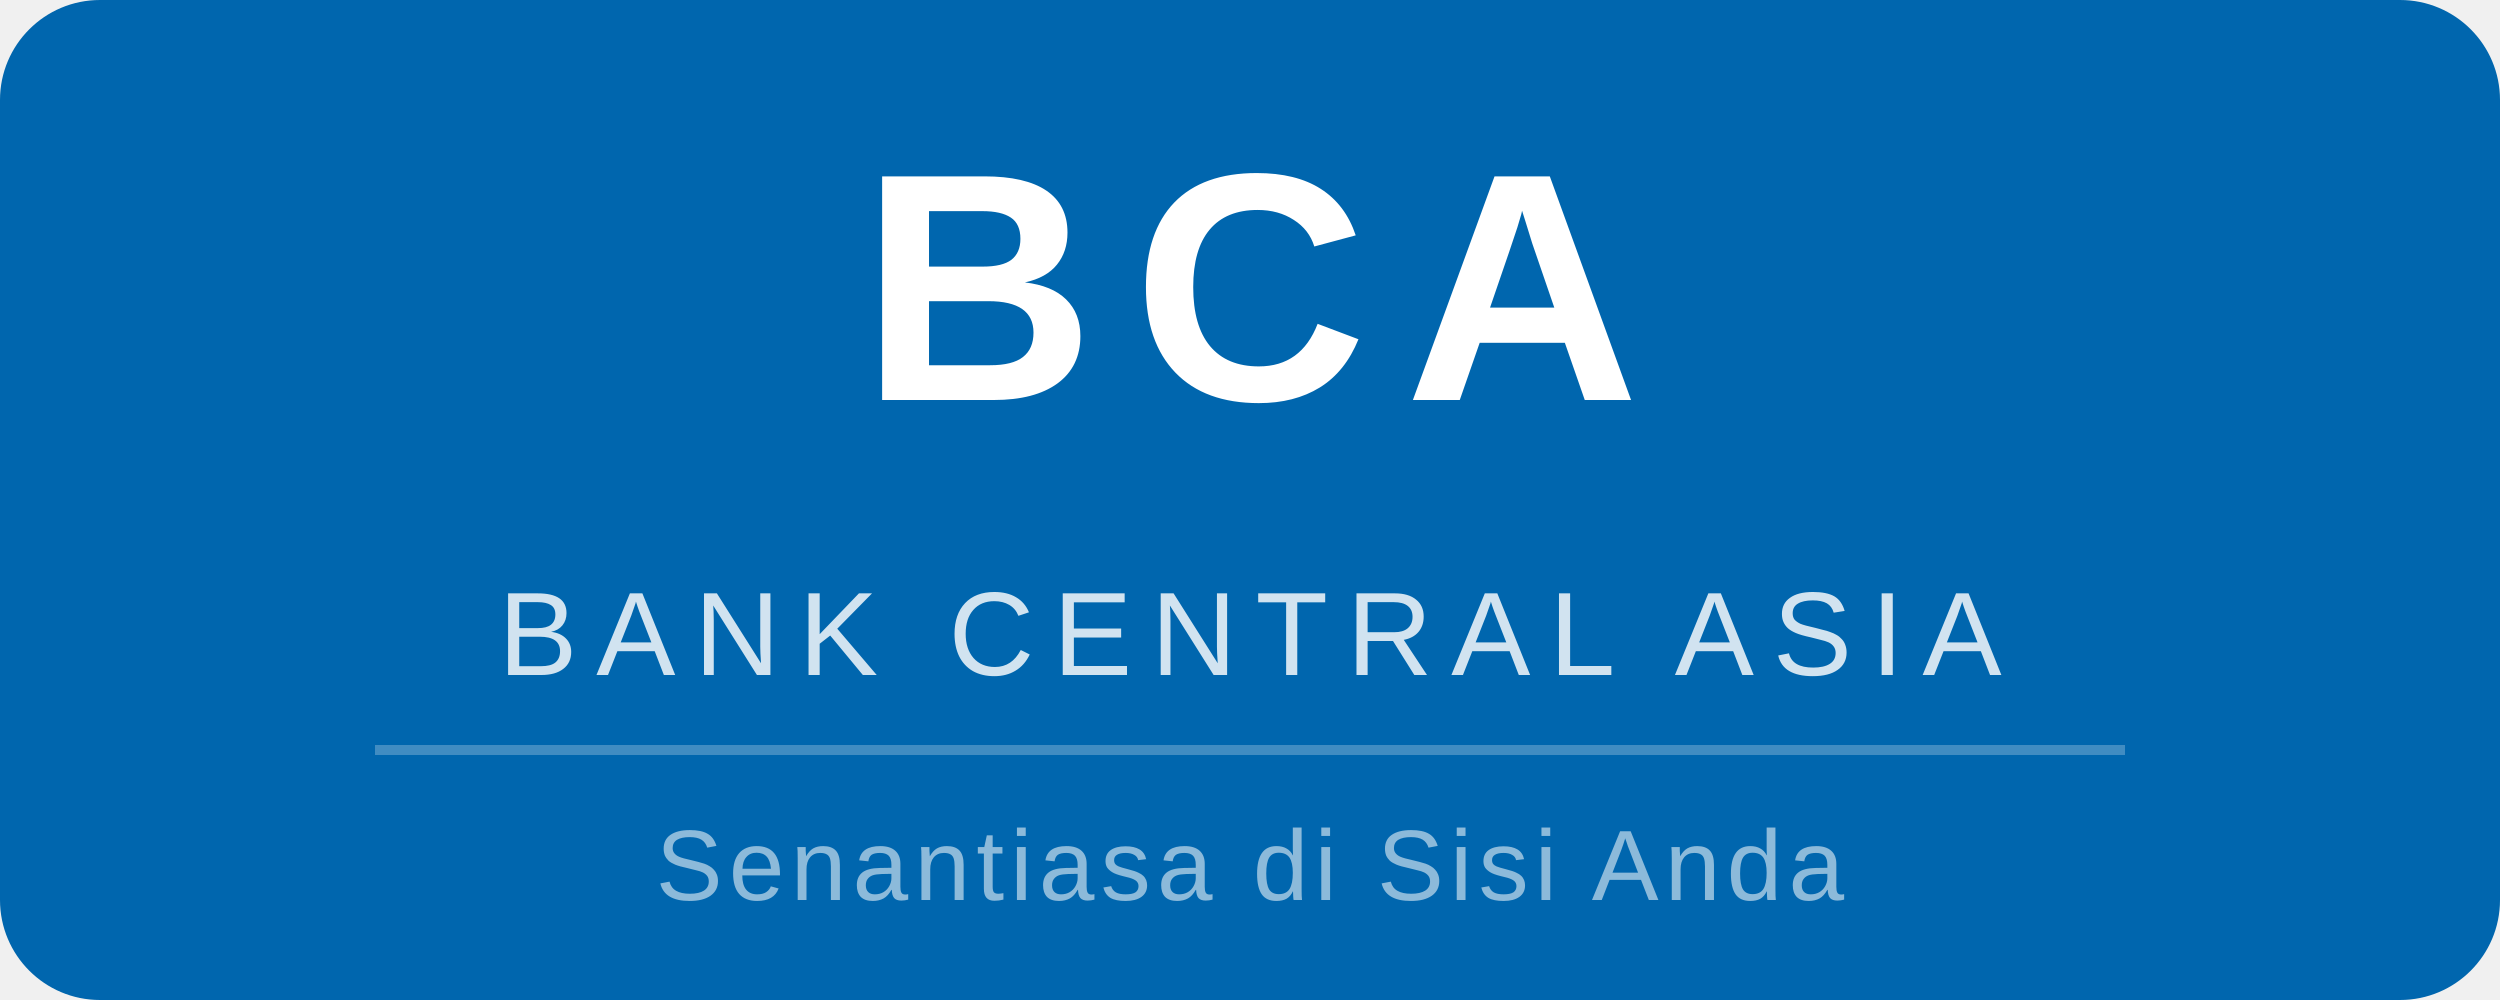
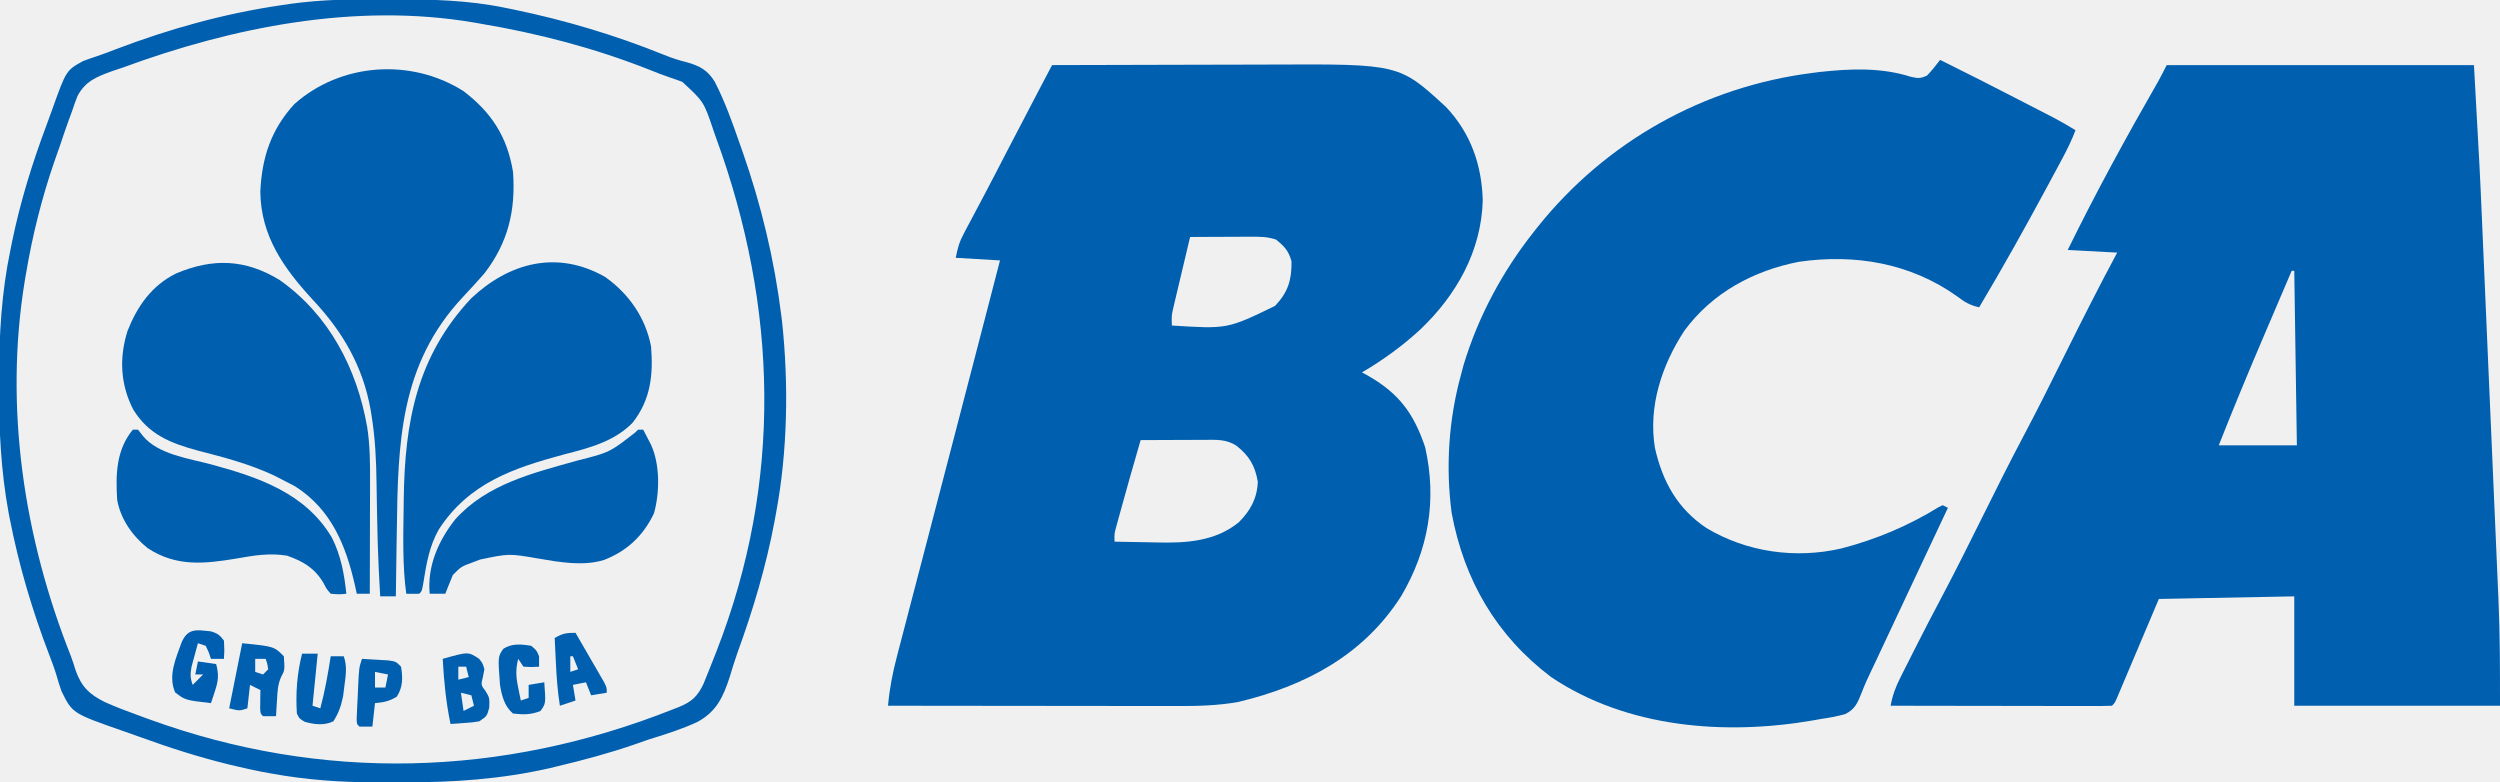
- <svg xmlns="http://www.w3.org/2000/svg" viewBox="0 0 200 80">
-   <rect width="200" height="80" rx="8" fill="#0066AE" />
-   <text x="100" y="32" font-family="Arial Black,Arial,sans-serif" font-size="26" font-weight="900" fill="white" text-anchor="middle" letter-spacing="3">BCA</text>
-   <text x="100" y="54" font-family="Arial,sans-serif" font-size="9.5" font-weight="400" fill="rgba(255,255,255,0.82)" text-anchor="middle" letter-spacing="1.5">BANK CENTRAL ASIA</text>
-   <line x1="30" y1="60" x2="170" y2="60" stroke="rgba(255,255,255,0.25)" stroke-width="0.8" />
-   <text x="100" y="72" font-family="Arial,sans-serif" font-size="8" font-weight="300" fill="rgba(255,255,255,0.55)" text-anchor="middle" letter-spacing="0.5">Senantiasa di Sisi Anda</text>
+ <svg xmlns="http://www.w3.org/2000/svg" version="1.1" width="960" height="300">
+   <path d="M0 0 C13.51 -0.047 27.02 -0.082 40.529 -0.104 C46.804 -0.114 53.079 -0.128 59.354 -0.151 C65.423 -0.173 71.492 -0.185 77.561 -0.19 C79.863 -0.193 82.164 -0.201 84.466 -0.211 C133.304 -0.433 133.304 -0.433 151.281 16.098 C160.735 26.098 165.029 38.334 165.375 52 C164.821 71.471 155.278 88.282 141.416 101.512 C134.499 107.871 127.111 113.237 119 118 C119.629 118.34 120.258 118.681 120.906 119.031 C133.084 125.927 138.785 133.516 143.25 146.688 C147.855 167.026 144.553 186.152 134 204 C119.477 226.696 97.104 238.426 71.496 244.554 C63.547 245.973 55.738 246.139 47.687 246.114 C46.486 246.114 45.285 246.114 44.048 246.114 C40.782 246.113 37.516 246.108 34.25 246.101 C30.827 246.095 27.404 246.095 23.98 246.093 C17.51 246.09 11.04 246.082 4.57 246.072 C-2.802 246.061 -10.173 246.055 -17.544 246.05 C-32.696 246.04 -47.848 246.022 -63 246 C-62.412 239.422 -61.226 233.299 -59.538 226.921 C-59.288 225.953 -59.037 224.985 -58.778 223.988 C-57.948 220.789 -57.109 217.592 -56.27 214.395 C-55.676 212.116 -55.083 209.836 -54.491 207.557 C-52.922 201.525 -51.346 195.495 -49.768 189.465 C-48.219 183.543 -46.677 177.62 -45.135 171.697 C-42.989 163.46 -40.842 155.223 -38.691 146.987 C-34.469 130.812 -30.268 114.632 -26.074 98.449 C-25.61 96.656 -25.61 96.656 -25.135 94.826 C-23.423 88.218 -21.711 81.609 -20 75 C-25.61 74.67 -31.22 74.34 -37 74 C-36.199 69.996 -35.601 67.863 -33.77 64.43 C-33.303 63.547 -32.837 62.664 -32.357 61.755 C-31.592 60.329 -31.592 60.329 -30.812 58.875 C-29.717 56.805 -28.622 54.735 -27.527 52.664 C-26.663 51.035 -26.663 51.035 -25.781 49.372 C-22.777 43.683 -19.828 37.965 -16.875 32.25 C-12.872 24.506 -8.837 16.779 -4.774 9.065 C-4.313 8.191 -3.853 7.316 -3.378 6.414 C-2.252 4.276 -1.126 2.138 0 0 Z M53 66 C51.997 70.198 51.001 74.397 50.009 78.598 C49.671 80.026 49.332 81.454 48.991 82.881 C48.5 84.935 48.015 86.991 47.531 89.047 C47.238 90.283 46.945 91.519 46.643 92.792 C45.869 96.108 45.869 96.108 46 100 C67.311 101.347 67.311 101.347 85.617 92.465 C90.603 87.229 92.059 82.466 91.938 75.312 C90.795 71.277 89.232 69.617 86 67 C82.522 65.841 79.812 65.887 76.145 65.902 C75.483 65.904 74.821 65.905 74.14 65.907 C72.031 65.912 69.922 65.925 67.812 65.938 C66.381 65.943 64.949 65.947 63.518 65.951 C60.012 65.962 56.506 65.979 53 66 Z M34 144 C29.731 158.79 29.731 158.79 25.625 173.625 C25.149 175.377 25.149 175.377 24.664 177.164 C23.886 180.001 23.886 180.001 24 183 C28.034 183.101 32.068 183.172 36.103 183.22 C37.47 183.24 38.836 183.267 40.202 183.302 C51.435 183.583 62.554 182.935 71.625 175.625 C76.121 171.186 78.749 166.39 79 160 C77.943 153.759 75.663 149.997 70.719 146.094 C66.873 143.646 63.087 143.869 58.707 143.902 C58.001 143.904 57.295 143.905 56.568 143.907 C54.316 143.912 52.064 143.925 49.812 143.938 C48.285 143.943 46.757 143.947 45.229 143.951 C41.486 143.962 37.743 143.979 34 144 Z " fill="#005FAF" transform="translate(404,25)" />
+   <path d="M0 0 C38.94 0 77.88 0 118 0 C120.302 41.431 120.302 41.431 120.961 56.78 C121.04 58.579 121.119 60.378 121.199 62.177 C121.407 66.924 121.613 71.671 121.818 76.419 C121.947 79.408 122.077 82.397 122.207 85.387 C122.663 95.88 123.117 106.372 123.569 116.865 C123.986 126.552 124.408 136.238 124.833 145.925 C125.202 154.338 125.567 162.752 125.929 171.166 C126.143 176.149 126.359 181.133 126.58 186.116 C126.786 190.795 126.988 195.474 127.185 200.153 C127.258 201.846 127.332 203.539 127.408 205.232 C128.018 218.845 128 232.347 128 246 C101.93 246 75.86 246 49 246 C49 232.14 49 218.28 49 204 C31.84 204.33 14.68 204.66 -3 205 C-8.552 218.118 -8.552 218.118 -14.099 231.238 C-14.794 232.876 -15.489 234.514 -16.184 236.152 C-16.546 237.011 -16.907 237.869 -17.28 238.754 C-17.625 239.566 -17.97 240.378 -18.326 241.215 C-18.626 241.923 -18.925 242.631 -19.234 243.361 C-20 245 -20 245 -21 246 C-23.647 246.095 -26.269 246.126 -28.916 246.114 C-29.745 246.114 -30.575 246.114 -31.429 246.114 C-34.183 246.113 -36.937 246.105 -39.691 246.098 C-41.596 246.096 -43.5 246.094 -45.404 246.093 C-50.427 246.09 -55.449 246.08 -60.471 246.069 C-65.592 246.058 -70.713 246.054 -75.834 246.049 C-85.889 246.038 -95.945 246.021 -106 246 C-105.26 241.932 -104.06 238.759 -102.191 235.055 C-101.608 233.893 -101.025 232.732 -100.424 231.535 C-99.803 230.315 -99.183 229.095 -98.562 227.875 C-97.693 226.144 -97.693 226.144 -96.807 224.379 C-93.346 217.504 -89.785 210.685 -86.184 203.883 C-80.784 193.673 -75.633 183.345 -70.5 173 C-65.441 162.804 -60.369 152.625 -55.035 142.57 C-49.481 132.099 -44.207 121.492 -38.938 110.875 C-32.458 97.822 -25.875 84.85 -19 72 C-25.27 71.67 -31.54 71.34 -38 71 C-27.195 48.949 -15.403 27.415 -3.182 6.121 C-2.063 4.112 -1.028 2.057 0 0 Z M48 79 C45.295 85.326 42.594 91.653 39.895 97.982 C38.98 100.125 38.065 102.268 37.148 104.411 C31.25 118.206 25.519 132.048 20 146 C29.9 146 39.8 146 50 146 C49.505 112.835 49.505 112.835 49 79 C48.67 79 48.34 79 48 79 Z " fill="#005FAF" transform="translate(832,25)" />
+   <path d="M0 0 C10.082 4.967 20.089 10.078 30.079 15.226 C31.48 15.948 32.882 16.67 34.284 17.39 C36.288 18.421 38.291 19.454 40.293 20.488 C42.049 21.394 42.049 21.394 43.841 22.318 C46.62 23.797 49.319 25.35 52 27 C50.552 30.826 48.81 34.377 46.875 37.98 C46.256 39.136 45.637 40.291 44.999 41.481 C44.333 42.717 43.666 43.952 43 45.188 C42.316 46.459 41.632 47.73 40.948 49.001 C32.594 64.515 24.009 79.856 15 95 C11.48 94.225 9.441 93.011 6.562 90.812 C-11.365 78.041 -32.562 74.443 -54.094 77.508 C-71.613 80.88 -87.5 89.441 -98.16 103.938 C-106.868 117.22 -112.12 133.063 -109.504 149.027 C-106.555 161.974 -100.902 172.268 -89.75 179.75 C-74.24 189.052 -55.531 191.667 -37.945 187.614 C-24.824 184.234 -12.053 178.87 -0.531 171.715 C0.227 171.361 0.227 171.361 1 171 C1.66 171.33 2.32 171.66 3 172 C2.323 173.439 1.646 174.877 0.969 176.316 C0.352 177.627 -0.265 178.939 -0.883 180.251 C-2.643 183.991 -4.403 187.731 -6.163 191.471 C-9.563 198.694 -12.962 205.917 -16.354 213.144 C-17.787 216.197 -19.221 219.25 -20.656 222.302 C-21.336 223.752 -22.017 225.202 -22.697 226.652 C-23.022 227.346 -23.347 228.039 -23.682 228.753 C-23.998 229.428 -24.314 230.103 -24.639 230.798 C-25.254 232.101 -25.874 233.402 -26.5 234.7 C-27.832 237.463 -29.076 240.203 -30.156 243.076 C-31.681 246.911 -32.666 249.339 -36.457 251.217 C-39.511 252.08 -42.483 252.615 -45.625 253.062 C-46.655 253.247 -47.685 253.432 -48.746 253.623 C-82.509 259.463 -120.238 256.571 -149.348 237.004 C-170.393 221.104 -182.738 199.86 -187.559 174.004 C-189.914 156.453 -188.701 138.029 -184 121 C-183.673 119.764 -183.345 118.528 -183.008 117.254 C-177.418 98.628 -168.044 81.202 -156 66 C-155.509 65.378 -155.018 64.756 -154.512 64.115 C-128.284 31.348 -90.732 10.255 -49 5 C-47.726 4.834 -47.726 4.834 -46.426 4.664 C-34.669 3.364 -22.788 2.833 -11.418 6.441 C-8.645 7.082 -7.563 7.244 -5 6 C-3.162 4.096 -1.615 2.109 0 0 Z " fill="#005FAF" transform="translate(745,23)" />
+   <path d="M0 0 C10.834 8.284 16.774 17.543 19 31 C20.064 45.79 17.15 58.115 8 70 C5.296 73.099 2.52 76.113 -0.297 79.109 C-24.459 104.947 -25.187 134.944 -25.625 168.688 C-25.663 171.154 -25.702 173.621 -25.742 176.088 C-25.837 182.058 -25.922 188.029 -26 194 C-27.98 194 -29.96 194 -32 194 C-32.153 191.313 -32.298 188.625 -32.438 185.938 C-32.484 185.039 -32.531 184.14 -32.579 183.214 C-32.891 176.661 -33.07 170.113 -33.184 163.555 C-33.216 161.854 -33.249 160.154 -33.281 158.453 C-33.33 155.913 -33.374 153.372 -33.403 150.832 C-33.506 141.891 -33.911 133.159 -35.363 124.324 C-35.48 123.611 -35.597 122.899 -35.717 122.164 C-38.717 105.5 -46.488 92.218 -58 80 C-69.103 67.909 -77.859 55.566 -78.035 38.609 C-77.444 25.513 -73.935 14.785 -65 5 C-47.103 -10.939 -20.122 -12.75 0 0 Z " fill="#005FAF" transform="translate(178,35)" />
+   <path d="M0 0 C1.018 0.002 2.036 0.004 3.086 0.007 C17.7 0.056 32.016 0.336 46.375 3.312 C47.409 3.522 48.443 3.731 49.508 3.947 C69.454 8.072 88.667 13.806 107.547 21.445 C110.471 22.623 113.119 23.493 116.203 24.242 C121.112 25.65 124.114 27.261 126.849 31.71 C130.736 39.298 133.589 47.27 136.375 55.312 C136.761 56.403 137.146 57.493 137.543 58.617 C144.666 78.976 149.698 99.902 152.375 121.312 C152.471 122.072 152.566 122.832 152.665 123.615 C155.261 147.601 154.831 173.629 150.375 197.312 C150.187 198.343 149.999 199.374 149.805 200.436 C146.553 217.749 141.6 234.375 135.581 250.9 C134.481 254.013 133.514 257.137 132.574 260.301 C130.061 267.987 127.55 273.494 120.246 277.504 C114.137 280.345 107.804 282.337 101.375 284.312 C99.525 284.949 97.677 285.593 95.832 286.246 C86.188 289.586 76.361 292.193 66.438 294.562 C65.475 294.797 64.513 295.031 63.522 295.272 C44.879 299.521 26.223 300.811 7.149 300.704 C3.745 300.687 0.342 300.704 -3.062 300.723 C-16.829 300.736 -30.08 299.79 -43.625 297.312 C-44.824 297.094 -46.022 296.875 -47.257 296.649 C-50.272 296.052 -53.26 295.394 -56.25 294.688 C-57.86 294.309 -57.86 294.309 -59.503 293.923 C-71.004 291.118 -82.215 287.554 -93.335 283.507 C-95.528 282.711 -97.728 281.933 -99.934 281.173 C-119.81 274.255 -119.81 274.255 -124 265.75 C-124.721 263.753 -125.335 261.755 -125.909 259.711 C-126.738 256.935 -127.751 254.265 -128.793 251.562 C-135.288 234.587 -140.395 217.341 -143.875 199.5 C-144.026 198.726 -144.177 197.951 -144.333 197.153 C-147.274 181.101 -148.032 165.292 -148 149 C-147.999 147.943 -147.999 146.886 -147.998 145.796 C-147.959 128.98 -147.08 112.82 -143.625 96.312 C-143.416 95.273 -143.207 94.234 -142.992 93.163 C-139.835 77.792 -135.242 62.973 -129.738 48.288 C-129.021 46.371 -128.318 44.449 -127.633 42.521 C-122.195 27.311 -122.195 27.311 -115.688 23.75 C-114.057 23.139 -112.421 22.537 -110.761 22.011 C-108.159 21.16 -105.621 20.177 -103.066 19.191 C-82.439 11.343 -61.476 5.509 -39.625 2.312 C-38.419 2.134 -37.213 1.955 -35.97 1.771 C-23.988 0.116 -12.08 -0.046 0 0 Z M-100.625 26.312 C-101.895 26.735 -103.164 27.158 -104.434 27.581 C-110.447 29.78 -114.861 31.408 -117.898 37.27 C-118.653 39.201 -119.352 41.155 -120 43.125 C-120.39 44.178 -120.779 45.231 -121.18 46.316 C-122.386 49.631 -123.509 52.966 -124.625 56.312 C-125.362 58.41 -126.101 60.508 -126.84 62.605 C-131.644 76.593 -135.159 90.735 -137.625 105.312 C-137.789 106.27 -137.952 107.227 -138.121 108.213 C-146.045 156.769 -138.48 206.776 -120.412 252.241 C-119.712 254.083 -119.123 255.966 -118.551 257.852 C-116.294 264.107 -113.244 266.978 -107.438 269.877 C-102.911 271.91 -98.293 273.634 -93.625 275.312 C-92.585 275.695 -91.545 276.078 -90.473 276.473 C-23.955 300.694 45.124 298.748 110.812 272.688 C111.529 272.41 112.246 272.133 112.984 271.848 C118.055 269.77 120.211 267.762 122.538 262.865 C122.903 261.96 123.268 261.054 123.645 260.121 C124.055 259.104 124.466 258.087 124.89 257.04 C125.532 255.411 125.532 255.411 126.188 253.75 C126.633 252.623 127.078 251.496 127.536 250.335 C152.903 185.331 151.116 118.39 127.375 53.312 C127.032 52.333 126.689 51.354 126.336 50.345 C122.637 39.365 122.637 39.365 114.375 31.75 C112.75 31.141 111.121 30.54 109.468 30.011 C106.938 29.167 104.48 28.183 102.004 27.191 C80.593 18.716 59.068 13.127 36.375 9.312 C35.608 9.178 34.84 9.044 34.049 8.906 C-11.127 1.296 -58.268 10.709 -100.625 26.312 Z " fill="#005FAF" transform="translate(147.625,-0.3125)" />
+   <path d="M0 0 C9.118 6.466 15.483 15.618 17.617 26.645 C18.513 37.635 17.478 47.167 10.492 56.02 C3.405 63.209 -6.049 65.644 -15.57 68.082 C-35.299 73.395 -52.269 79.092 -63.879 96.945 C-67.541 103.41 -68.655 110.155 -69.805 117.398 C-70.383 120.645 -70.383 120.645 -71.383 121.645 C-73.049 121.685 -74.717 121.687 -76.383 121.645 C-77.849 110.698 -77.539 99.66 -77.383 88.645 C-77.37 87.505 -77.358 86.366 -77.345 85.193 C-76.947 55.558 -72.289 30.461 -51.445 8.207 C-36.775 -5.604 -18.336 -10.431 0 0 Z " fill="#005FAF" transform="translate(232.3828,106.3555)" />
+   <path d="M0 0 C18.941 13.396 29.614 33.91 33.562 56.438 C34.661 63.467 34.691 70.363 34.66 77.469 C34.659 78.7 34.657 79.932 34.656 81.201 C34.65 85.113 34.638 89.025 34.625 92.938 C34.619 95.599 34.615 98.26 34.611 100.922 C34.6 107.427 34.584 113.932 34.562 120.438 C32.913 120.438 31.262 120.438 29.562 120.438 C29.343 119.422 29.124 118.406 28.898 117.359 C25.425 101.974 19.795 88.01 5.875 79.188 C4.122 78.238 2.35 77.322 0.562 76.438 C-0.805 75.738 -0.805 75.738 -2.199 75.023 C-11.537 70.642 -21.346 68.07 -31.312 65.504 C-41.898 62.669 -50.391 59.289 -56.281 49.684 C-61.256 40.021 -61.713 29.724 -58.438 19.438 C-54.644 9.909 -49.193 2.134 -39.879 -2.531 C-25.619 -8.554 -13.19 -8.068 0 0 Z " fill="#005FAF" transform="translate(107.4375,107.5625)" />
+   <path d="M0 0 C0.66 0 1.32 0 2 0 C2.605 0.776 3.209 1.552 3.832 2.352 C9.731 9.558 21.643 11.051 30.25 13.375 C48.349 18.289 66.395 24.415 76.473 41.496 C79.93 48.442 81.183 55.326 82 63 C79.176 63.262 79.176 63.262 76 63 C74.418 61.207 74.418 61.207 73.188 58.812 C69.776 53.096 65.415 50.556 59.227 48.375 C52.565 47.253 46.247 48.325 39.688 49.5 C27.401 51.528 16.654 52.691 5.707 45.492 C-0.126 40.786 -4.627 34.479 -6 27 C-6.608 17.222 -6.42 7.824 0 0 Z " fill="#005FAF" transform="translate(51,165)" />
+   <path d="M0 0 C0.66 0 1.32 0 2 0 C2.651 1.247 3.296 2.498 3.938 3.75 C4.477 4.794 4.477 4.794 5.027 5.859 C8.463 13.42 8.366 24.149 6.129 32.094 C2.099 40.655 -4.21 46.582 -13 50 C-20.983 52.521 -30.121 50.876 -38.188 49.5 C-49.542 47.533 -49.542 47.533 -60.688 49.875 C-61.599 50.223 -62.51 50.571 -63.449 50.93 C-67.924 52.571 -67.924 52.571 -71.125 55.812 C-71.414 56.534 -71.703 57.256 -72 58 C-72.557 59.361 -72.557 59.361 -73.125 60.75 C-73.414 61.492 -73.703 62.235 -74 63 C-75.98 63 -77.96 63 -80 63 C-80.986 52.404 -76.647 42.603 -70.18 34.43 C-58.025 20.881 -40.339 16.655 -23.453 11.895 C-10.882 8.726 -10.882 8.726 -1 1 C-0.67 0.67 -0.34 0.34 0 0 Z " fill="#005FAF" transform="translate(245,165)" />
+   <path d="M0 0 C12.222 1.222 12.222 1.222 16 5 C16.357 10.348 16.357 10.348 15.027 12.777 C13.642 15.774 13.572 18.466 13.375 21.75 C13.3 22.92 13.225 24.091 13.148 25.297 C13.075 26.635 13.075 26.635 13 28 C11.334 28.043 9.666 28.041 8 28 C7 27 7 27 6.902 24.934 C6.914 24.11 6.926 23.286 6.938 22.438 C6.947 21.611 6.956 20.785 6.965 19.934 C6.976 19.296 6.988 18.657 7 18 C5.68 17.34 4.36 16.68 3 16 C2.67 18.97 2.34 21.94 2 25 C-1 26 -1 26 -5 25 C-3.35 16.75 -1.7 8.5 0 0 Z M5 6 C5 7.65 5 9.3 5 11 C5.99 11.33 6.98 11.66 8 12 C8.66 11.34 9.32 10.68 10 10 C9.681 7.892 9.681 7.892 9 6 C7.68 6 6.36 6 5 6 Z " fill="#0060AF" transform="translate(93,247)" />
+   <path d="M0 0 C1.375 1.75 1.375 1.75 2 4 C1.814 4.969 1.629 5.939 1.438 6.938 C0.662 10.033 0.662 10.033 2.5 12.438 C4 15 4 15 3.875 18.688 C3 22 3 22 0 24 C-2.699 24.414 -2.699 24.414 -5.688 24.625 C-7.178 24.737 -7.178 24.737 -8.699 24.852 C-9.458 24.901 -10.218 24.95 -11 25 C-12.746 16.692 -13.53 8.471 -14 0 C-4.174 -2.783 -4.174 -2.783 0 0 Z M-8 3 C-8 4.65 -8 6.3 -8 8 C-6.68 7.67 -5.36 7.34 -4 7 C-4.33 5.68 -4.66 4.36 -5 3 C-5.99 3 -6.98 3 -8 3 Z M-7 13 C-6.67 15.31 -6.34 17.62 -6 20 C-4.68 19.34 -3.36 18.68 -2 18 C-2.33 16.68 -2.66 15.36 -3 14 C-4.32 13.67 -5.64 13.34 -7 13 Z " fill="#005FAF" transform="translate(184,253)" />
+   <path d="M0 0 C0.773 0.076 1.547 0.152 2.344 0.23 C4.92 0.926 5.929 1.668 7.5 3.812 C7.688 7.5 7.688 7.5 7.5 10.812 C5.85 10.812 4.2 10.812 2.5 10.812 C2.232 10.008 1.964 9.204 1.688 8.375 C1.296 7.529 0.904 6.684 0.5 5.812 C-0.49 5.482 -1.48 5.152 -2.5 4.812 C-3.033 6.726 -3.551 8.643 -4.062 10.562 C-4.353 11.63 -4.643 12.697 -4.941 13.797 C-5.471 16.656 -5.484 18.128 -4.5 20.812 C-3.18 19.492 -1.86 18.172 -0.5 16.812 C-1.49 16.812 -2.48 16.812 -3.5 16.812 C-3.17 15.162 -2.84 13.512 -2.5 11.812 C-0.19 12.143 2.12 12.473 4.5 12.812 C5.581 16.784 5.358 19.238 4.062 23.125 C3.775 24.008 3.488 24.891 3.191 25.801 C2.963 26.465 2.735 27.129 2.5 27.812 C-7.39 26.67 -7.39 26.67 -11.25 23.688 C-14.095 17.143 -10.878 10.48 -8.633 4.133 C-6.617 0.005 -4.232 -0.487 0 0 Z " fill="#005EB0" transform="translate(78.5,242.1875)" />
+   <path d="M0 0 C1.98 0 3.96 0 6 0 C5.34 6.6 4.68 13.2 4 20 C4.99 20.33 5.98 20.66 7 21 C8.779 14.393 9.941 7.757 11 1 C12.65 1 14.3 1 16 1 C17.384 4.896 16.782 8.334 16.25 12.375 C16.09 13.661 15.93 14.948 15.766 16.273 C14.994 20.031 14.075 22.776 12 26 C8.443 27.667 4.761 27.211 1.062 26.188 C-1 25 -1 25 -2 23 C-2.494 15.102 -1.938 7.665 0 0 Z " fill="#005FAF" transform="translate(116,251)" />
+   <path d="M0 0 C2.007 3.454 4.004 6.914 6 10.375 C6.572 11.36 7.145 12.345 7.734 13.359 C8.276 14.3 8.817 15.241 9.375 16.211 C9.878 17.08 10.38 17.95 10.898 18.845 C12 21 12 21 12 23 C10.02 23.33 8.04 23.66 6 24 C5.34 22.35 4.68 20.7 4 19 C2.35 19.33 0.7 19.66 -1 20 C-0.67 21.98 -0.34 23.96 0 26 C-1.98 26.66 -3.96 27.32 -6 28 C-6.911 22.357 -7.298 16.77 -7.562 11.062 C-7.606 10.188 -7.649 9.313 -7.693 8.412 C-7.798 6.275 -7.9 4.137 -8 2 C-4.912 0.235 -3.767 0 0 0 Z M-2 9 C-2 10.98 -2 12.96 -2 15 C-1.01 14.67 -0.02 14.34 1 14 C0.34 12.35 -0.32 10.7 -1 9 C-1.33 9 -1.66 9 -2 9 Z " fill="#0060AF" transform="translate(221,243)" />
+   <path d="M0 0 C2.062 1.75 2.062 1.75 3 4 C3 5.32 3 6.64 3 8 C0.125 8.188 0.125 8.188 -3 8 C-3.66 7.01 -4.32 6.02 -5 5 C-6.03 8.941 -5.877 11.836 -5.062 15.812 C-4.868 16.788 -4.673 17.764 -4.473 18.77 C-4.317 19.506 -4.161 20.242 -4 21 C-3.01 20.67 -2.02 20.34 -1 20 C-1 18.35 -1 16.7 -1 15 C0.98 14.67 2.96 14.34 5 14 C5.615 22.154 5.615 22.154 3.5 25.062 C-0.298 26.487 -2.935 26.452 -7 26 C-10.284 23.263 -11.342 19.126 -12 15 C-12.811 4.2 -12.811 4.2 -10.762 1.168 C-7.469 -1.015 -3.783 -0.641 0 0 Z " fill="#005FAE" transform="translate(204,248)" />
+   <path d="M0 0 C2.126 0.114 4.251 0.241 6.375 0.375 C8.15 0.479 8.15 0.479 9.961 0.586 C13 1 13 1 15 3 C15.703 7.236 15.739 10.863 13.375 14.5 C10.564 16.275 8.289 16.701 5 17 C4.67 19.97 4.34 22.94 4 26 C2.334 26.043 0.666 26.041 -1 26 C-2 25 -2 25 -2.038 22.915 C-1.997 22.017 -1.956 21.12 -1.914 20.195 C-1.87 19.219 -1.826 18.244 -1.781 17.238 C-1.73 16.211 -1.678 15.184 -1.625 14.125 C-1.581 13.105 -1.537 12.086 -1.492 11.035 C-1.13 3.389 -1.13 3.389 0 0 Z M5 5 C5 6.98 5 8.96 5 11 C6.32 11 7.64 11 9 11 C9.33 9.35 9.66 7.7 10 6 C8.35 5.67 6.7 5.34 5 5 Z " fill="#005FAF" transform="translate(139,253)" />
</svg>
